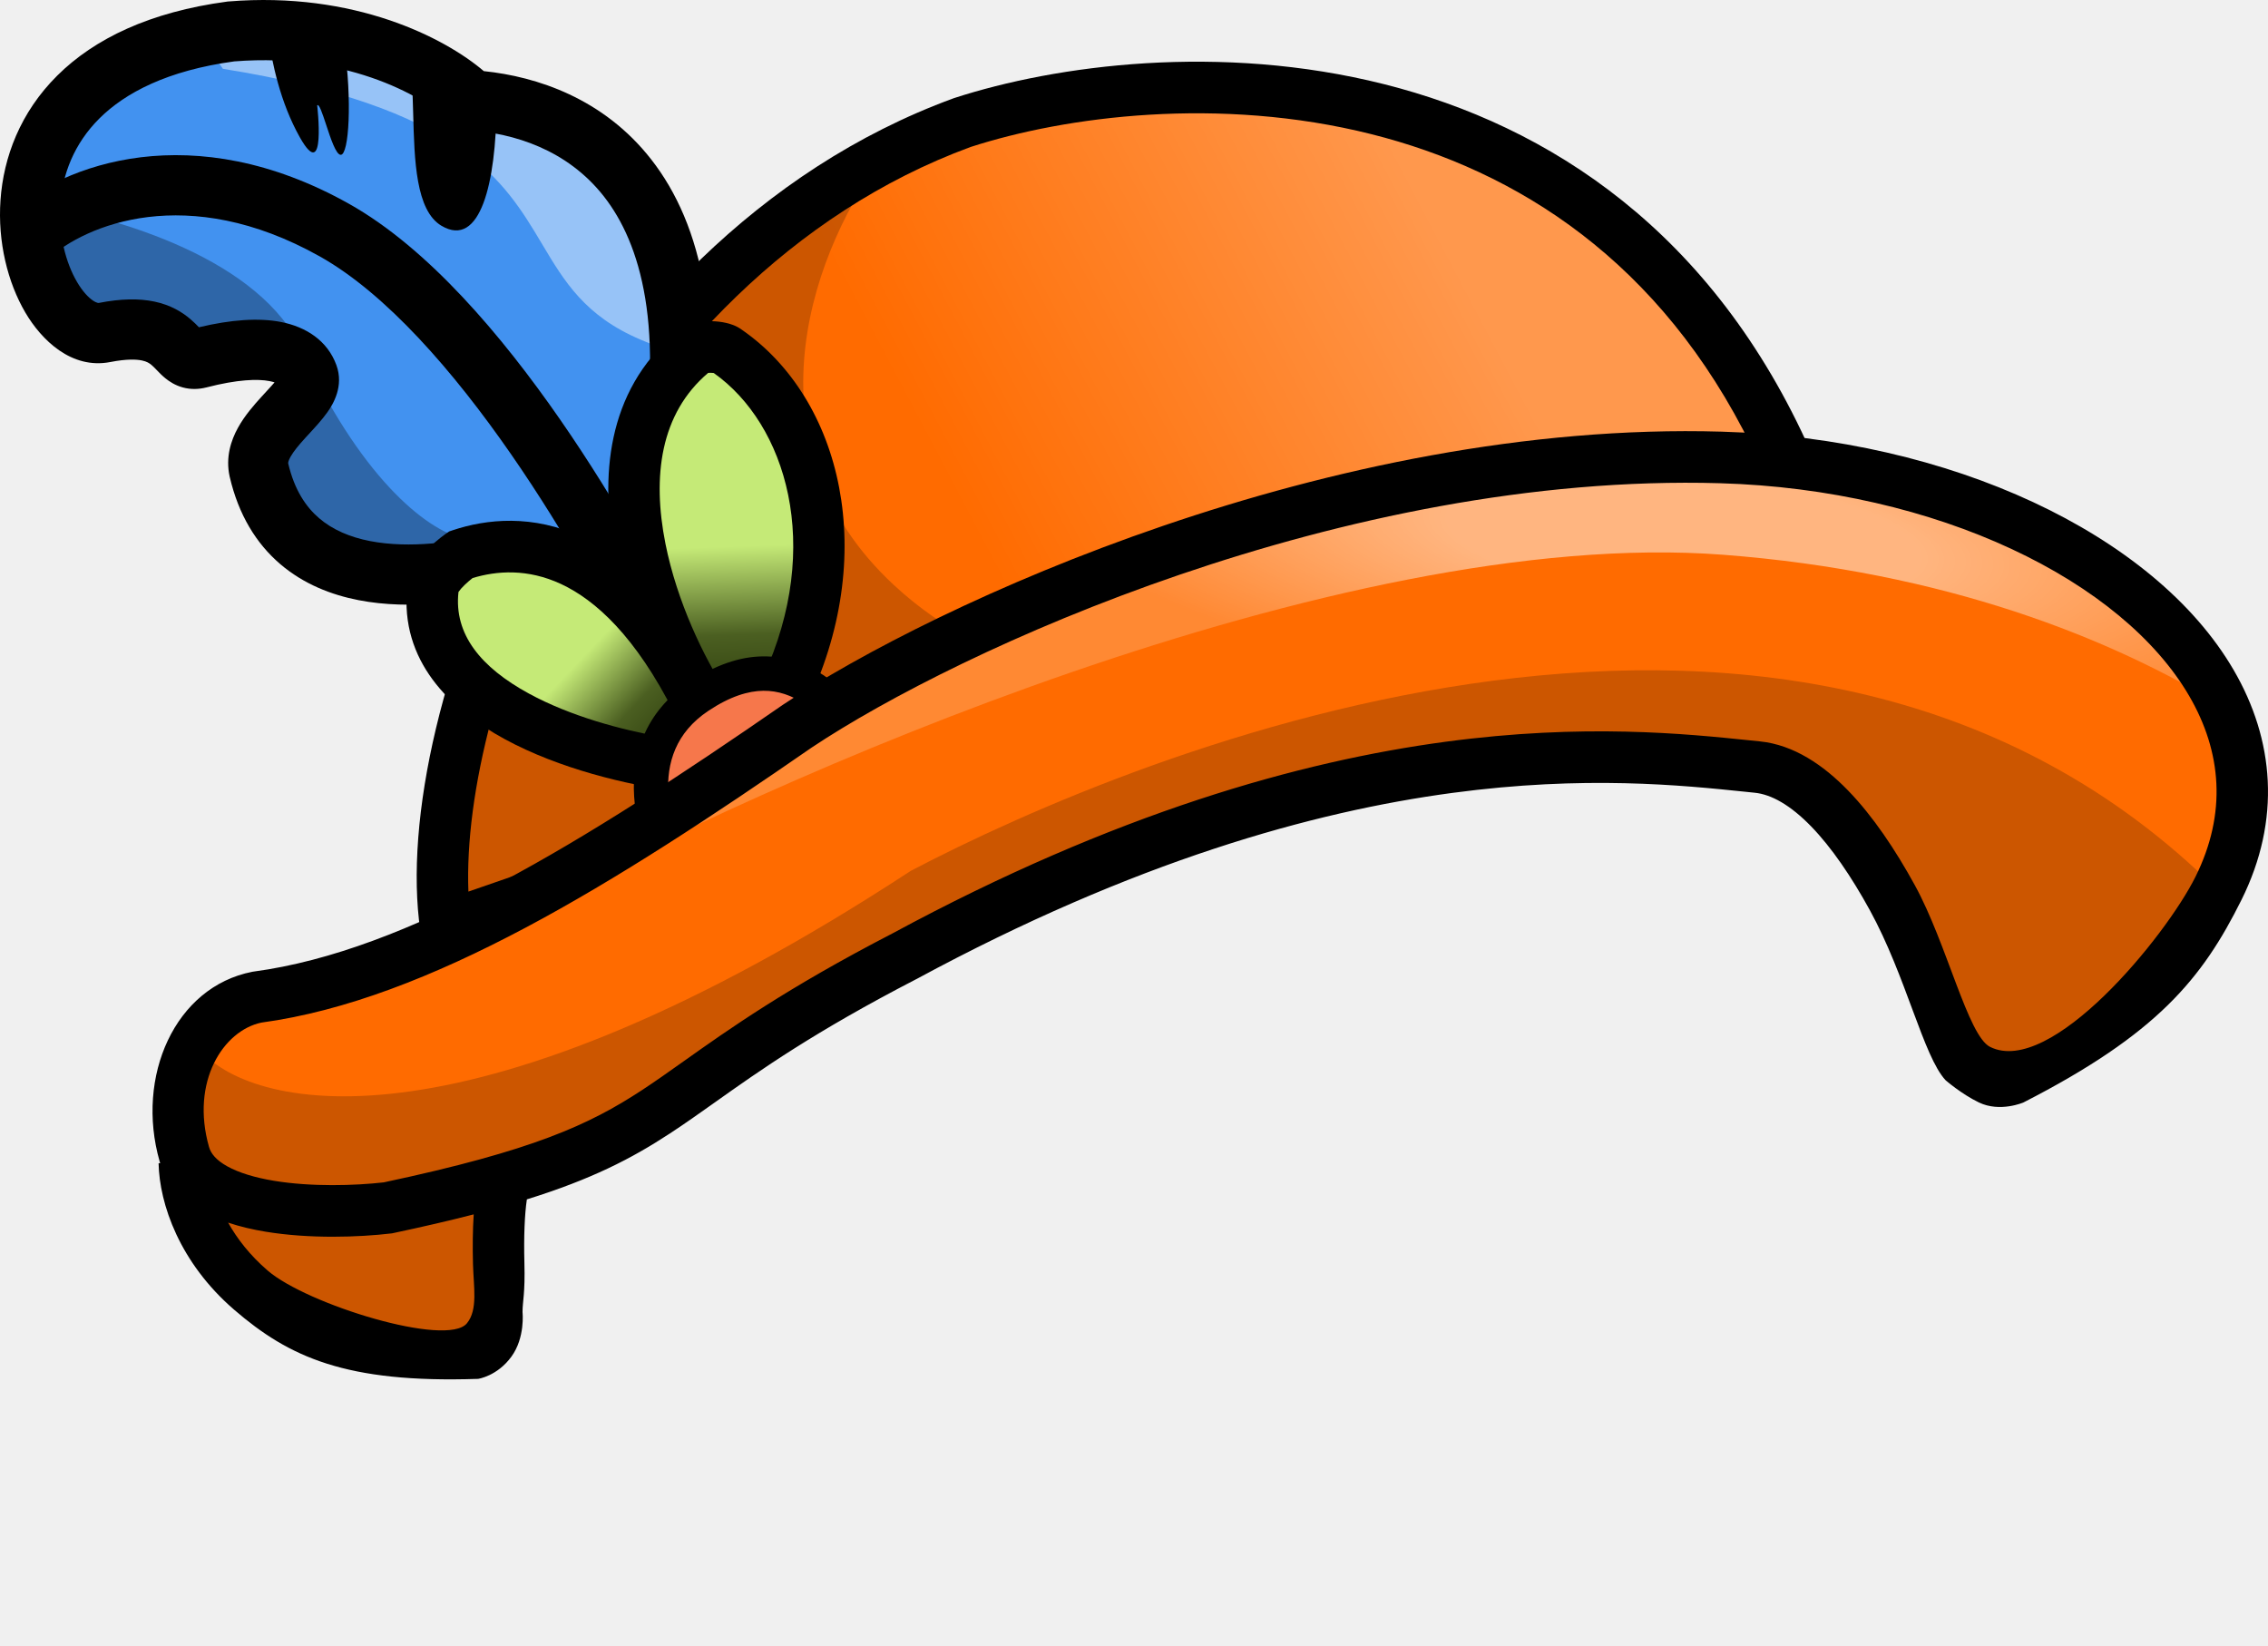
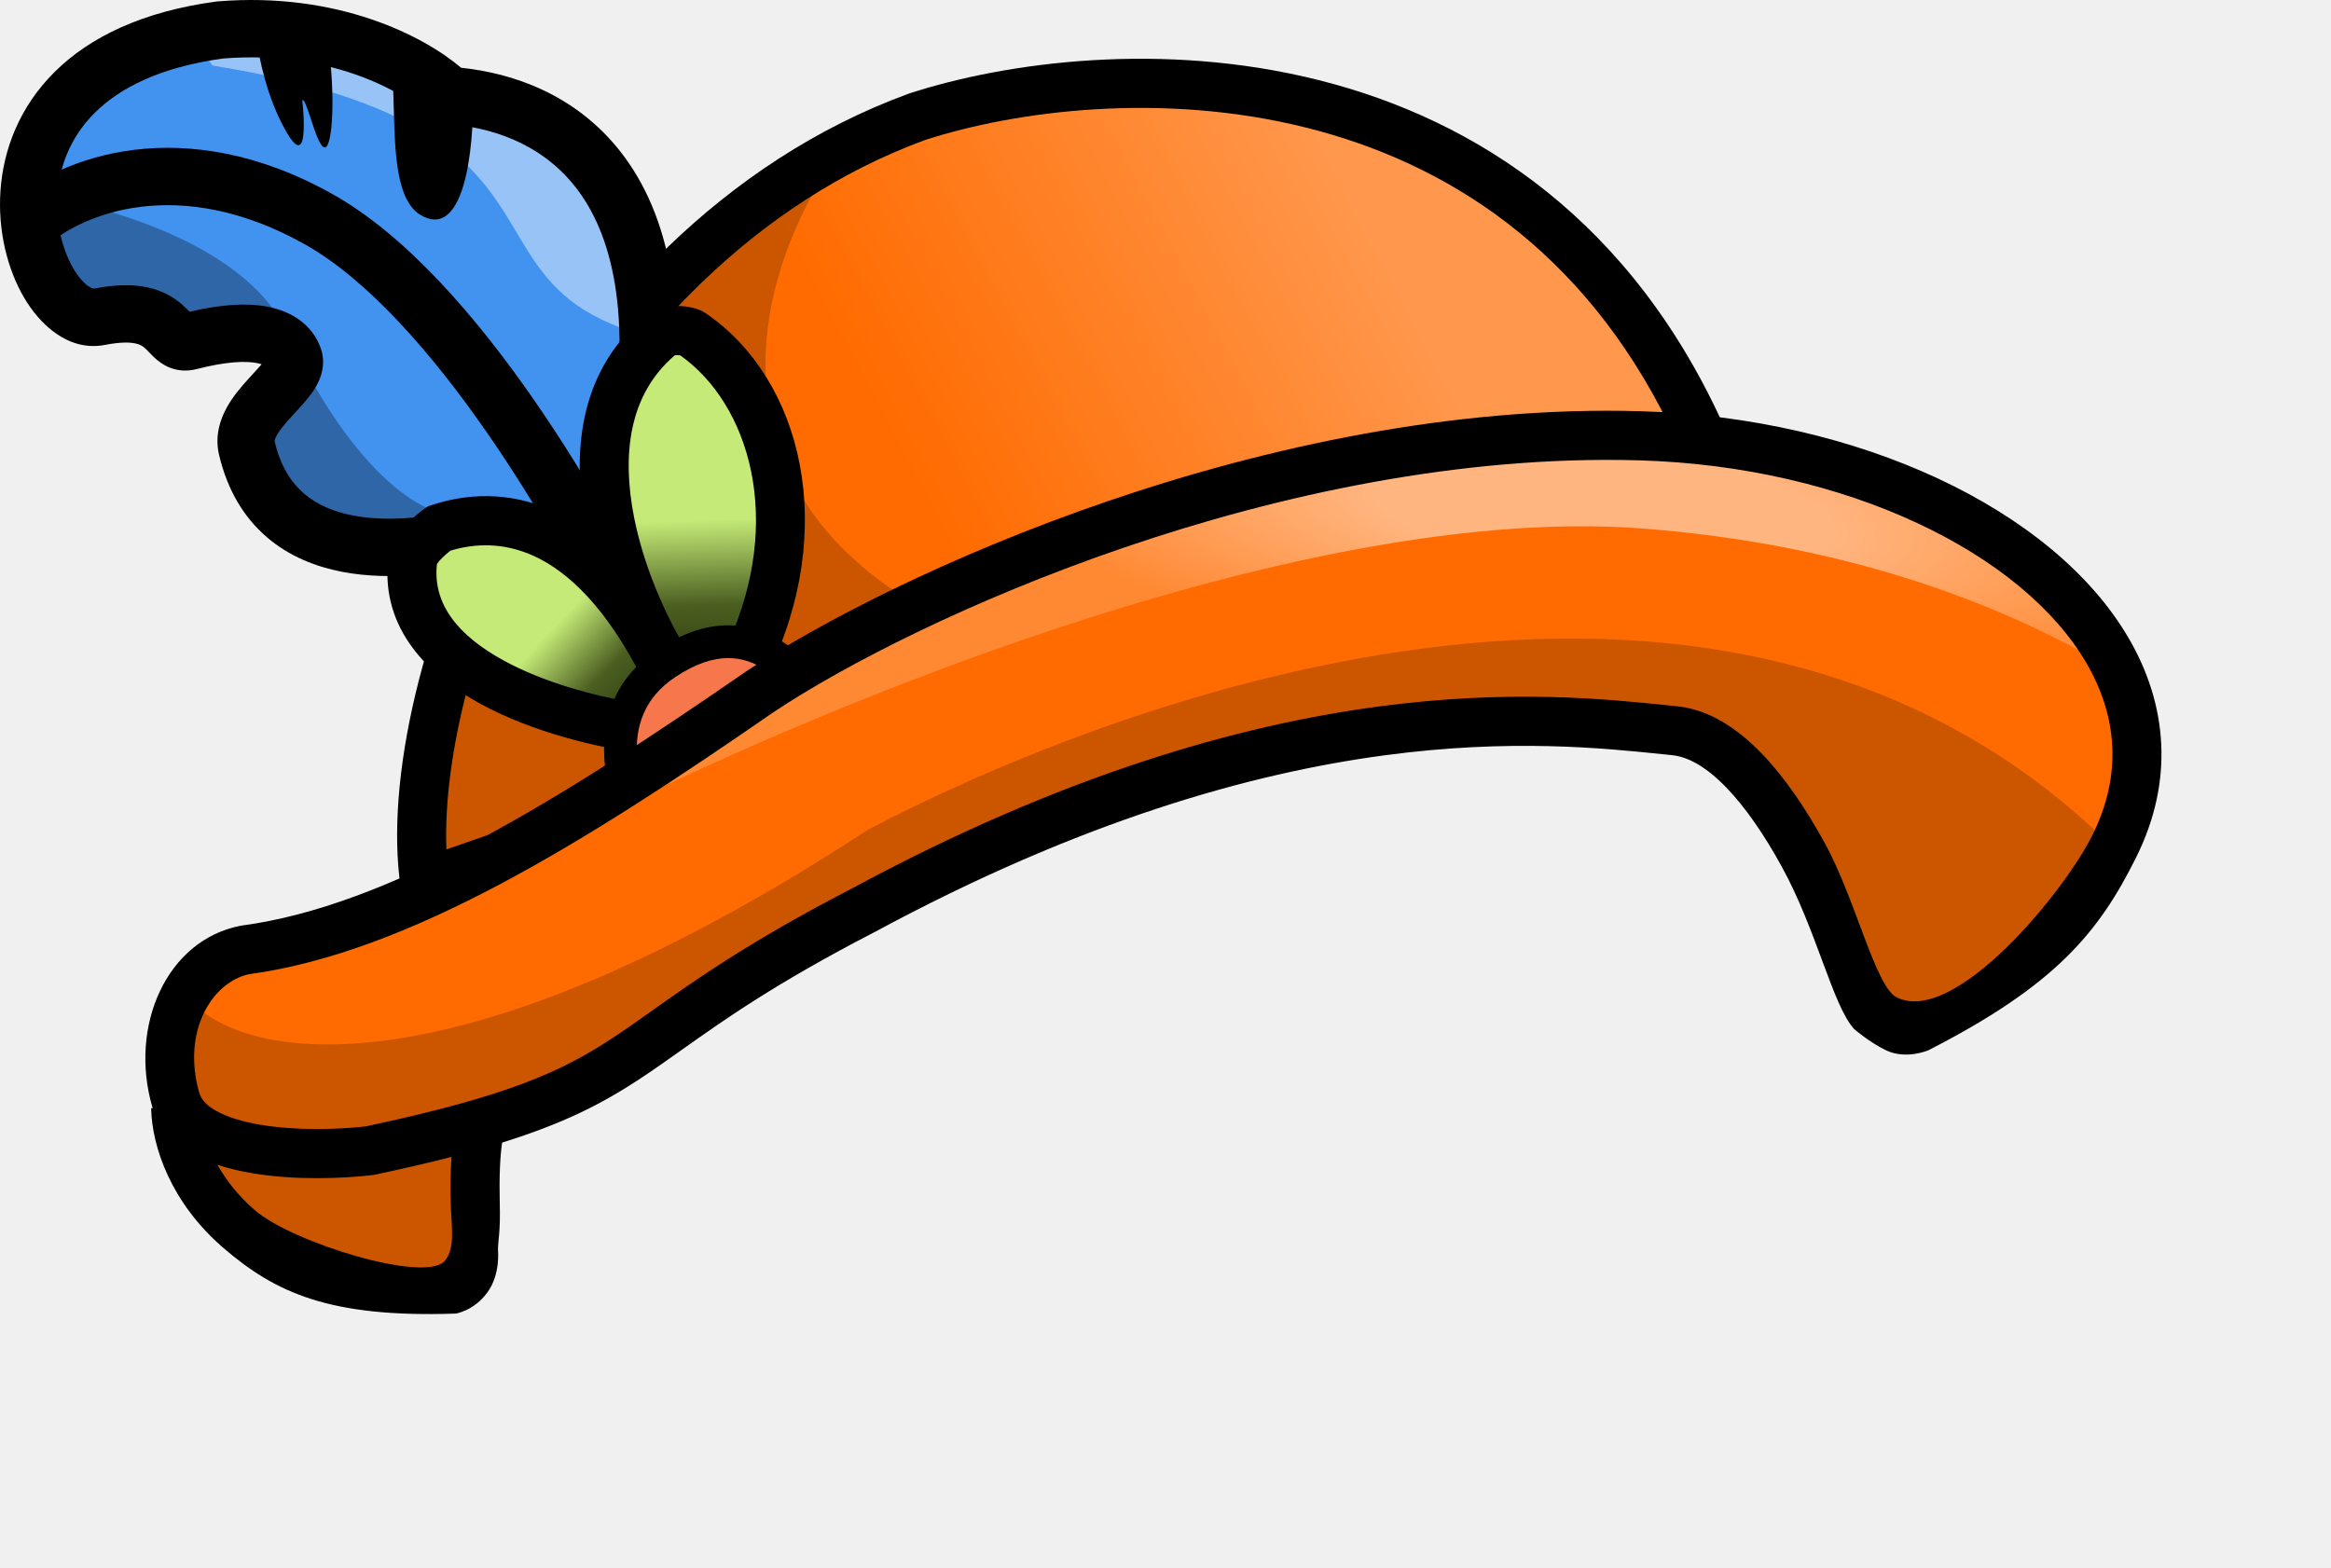
- <svg xmlns="http://www.w3.org/2000/svg" width="102" height="74" viewBox="0 0 102 74" fill="none">
+ <svg xmlns="http://www.w3.org/2000/svg" width="110" height="74" viewBox="0 0 110 74" fill="none">
  <path d="M43.276 5.511C26.39 11.698 18.698 32.485 20.047 41.67L80.383 20.787C71.901 1.682 52.111 2.643 43.276 5.511Z" fill="#FF6B00" />
  <path d="M43.276 5.511C26.39 11.698 18.698 32.485 20.047 41.67L80.383 20.787C71.901 1.682 52.111 2.643 43.276 5.511Z" fill="url(#paint0_linear_23_556)" fill-opacity="0.3" />
  <path fill-rule="evenodd" clip-rule="evenodd" d="M39.619 7.145C25.283 14.762 18.8 33.176 20.047 41.67L48.565 31.799L51.938 30.289C52.201 30.224 52.371 30.146 52.432 30.068L51.938 30.289C50.252 30.704 44.777 30.563 40.191 26.297C33.604 20.17 36.227 11.847 39.619 7.145Z" fill="black" fill-opacity="0.2" />
  <path fill-rule="evenodd" clip-rule="evenodd" d="M43.653 6.608C35.562 9.58 29.612 16.073 25.839 23.021C22.437 29.288 20.896 35.752 21.066 40.09L78.791 20.11C74.672 11.707 68.201 7.675 61.681 6.034C54.829 4.31 47.908 5.231 43.653 6.608ZM62.243 3.784C69.658 5.649 77.037 10.398 81.44 20.314L81.953 21.471L19.107 43.223L18.903 41.839C18.18 36.911 19.872 29.16 23.808 21.911C27.762 14.63 34.094 7.64 42.879 4.421L42.899 4.414L42.92 4.407C47.501 2.92 54.882 1.931 62.243 3.784Z" fill="black" />
  <path d="M8.193 50.951C7.884 59.304 17.767 61.135 22.746 61.006C21.667 58.453 22.297 54.399 22.746 52.691C22.746 52.691 18.037 53.068 14.843 52.691C11.639 52.313 8.193 50.951 8.193 50.951Z" fill="black" fill-opacity="0.2" />
  <path d="M21.204 4.641C28.144 4.795 30.521 11.989 30.842 15.566L29.3 23.687L26.602 25.331C21.975 26.587 12.819 25.524 11.855 22.237C10.891 18.95 14.65 18.369 14.265 16.726C13.879 15.082 8.771 16.532 8.578 16.146C8.257 15.598 7.441 14.56 6.747 14.792C1.349 16.436 0.385 8.991 1.638 6.961C7.73 -1.547 17.22 1.869 21.204 4.641Z" fill="#4292F0" />
  <path fill-rule="evenodd" clip-rule="evenodd" d="M24.38 10.975C25.381 12.654 26.309 14.212 28.819 15.276C29.707 15.652 30.329 15.906 30.75 16.052L30.843 15.566C30.521 11.989 28.144 4.795 21.204 4.641C18.694 2.894 13.998 0.892 9.343 1.778C9.43 2.125 9.65 2.559 10.024 3.094C20.706 4.808 22.651 8.074 24.38 10.975Z" fill="white" fill-opacity="0.45" />
  <path fill-rule="evenodd" clip-rule="evenodd" d="M20.553 25.797C21.424 24.92 21.874 24.267 21.3 24.267C19.794 24.267 16.901 22.223 14.272 17.157C14.176 17.626 13.746 18.022 13.265 18.467C12.366 19.297 11.285 20.294 11.855 22.237C12.478 24.361 16.521 25.556 20.553 25.797ZM13.78 16.166C13.716 16.032 13.653 15.896 13.59 15.759C11.725 11.695 5.483 9.769 1.152 9.074C1.074 11.963 2.605 16.054 6.747 14.792C7.441 14.56 8.257 15.598 8.578 16.146C8.642 16.273 9.241 16.201 10.028 16.106C11.257 15.957 12.946 15.753 13.78 16.166Z" fill="black" fill-opacity="0.3" />
  <path fill-rule="evenodd" clip-rule="evenodd" d="M14.377 11.527C8.417 8.186 3.835 10.116 2.166 11.637L0.352 9.633C2.856 7.351 8.696 5.24 15.694 9.163C19.255 11.159 22.581 15.102 25.191 18.865C27.83 22.67 29.864 26.48 30.802 28.412L28.376 29.597C27.483 27.758 25.517 24.075 22.976 20.412C20.405 16.706 17.37 13.204 14.377 11.527Z" fill="black" />
  <path fill-rule="evenodd" clip-rule="evenodd" d="M10.536 2.76C7.521 3.169 5.629 4.176 4.476 5.32C3.322 6.466 2.809 7.845 2.715 9.183C2.619 10.545 2.961 11.821 3.464 12.678C3.715 13.107 3.974 13.374 4.177 13.512C4.274 13.578 4.345 13.605 4.385 13.615C4.422 13.625 4.439 13.622 4.449 13.62C5.435 13.428 6.252 13.414 6.949 13.561C7.673 13.715 8.185 14.026 8.568 14.353C8.724 14.486 8.855 14.619 8.947 14.715C10.389 14.372 11.629 14.282 12.638 14.478C13.763 14.697 14.73 15.317 15.13 16.42C15.473 17.365 14.982 18.17 14.727 18.532C14.491 18.867 14.162 19.223 13.9 19.506C13.847 19.564 13.796 19.619 13.749 19.67C13.425 20.025 13.199 20.3 13.063 20.544C12.956 20.738 12.959 20.818 12.962 20.838C13.24 22.026 13.755 22.789 14.352 23.301C14.965 23.826 15.745 24.154 16.638 24.328C18.461 24.683 20.499 24.351 21.762 24.069C22.515 23.901 23.336 23.943 24.097 24.063C24.874 24.185 25.679 24.404 26.441 24.657C27.104 24.878 27.755 25.131 28.351 25.387C28.403 24.313 28.512 22.976 28.719 21.525L28.722 21.501L28.727 21.476C29.942 14.725 28.811 10.944 27.162 8.836C25.506 6.719 23.093 5.989 21.1 5.858L20.593 5.825L20.233 5.465C19.293 4.521 15.826 2.341 10.536 2.76ZM21.759 3.198C19.994 1.692 15.929 -0.395 10.284 0.065L10.249 0.067L10.214 0.072C6.744 0.536 4.248 1.738 2.578 3.396C0.904 5.057 0.157 7.08 0.023 8.992C-0.11 10.881 0.349 12.705 1.138 14.051C1.86 15.282 3.211 16.62 4.964 16.278C5.712 16.132 6.148 16.158 6.391 16.21C6.607 16.256 6.721 16.331 6.82 16.416C6.884 16.47 6.944 16.531 7.041 16.631C7.047 16.637 7.053 16.644 7.06 16.651C7.141 16.736 7.278 16.879 7.431 17.004C7.611 17.151 7.872 17.326 8.222 17.421C8.583 17.52 8.94 17.506 9.274 17.422L9.279 17.421L9.284 17.42C10.685 17.057 11.595 17.033 12.123 17.136C12.214 17.154 12.287 17.174 12.347 17.194C12.248 17.31 12.127 17.441 11.977 17.604C11.911 17.676 11.838 17.755 11.759 17.842C11.432 18.2 11.008 18.68 10.704 19.23C10.39 19.798 10.136 20.56 10.328 21.43L10.33 21.437L10.332 21.444C10.729 23.151 11.526 24.44 12.599 25.36C13.658 26.267 14.908 26.748 16.123 26.985C18.516 27.452 21.008 27.011 22.348 26.712C22.635 26.648 23.078 26.643 23.679 26.738C24.264 26.83 24.919 27.003 25.592 27.227C26.939 27.675 28.25 28.289 29.029 28.709L31.112 29.834L31.017 27.464C30.989 26.744 31.016 24.549 31.387 21.932C32.671 14.776 31.585 10.105 29.285 7.165C27.138 4.419 24.135 3.443 21.759 3.198ZM12.593 17.343C12.594 17.344 12.594 17.345 12.594 17.345L12.594 17.344C12.594 17.344 12.594 17.343 12.593 17.343ZM12.579 16.882C12.585 16.866 12.59 16.858 12.591 16.858C12.592 16.857 12.589 16.865 12.579 16.882Z" fill="black" />
  <path fill-rule="evenodd" clip-rule="evenodd" d="M22.333 4.732C22.306 8.202 21.607 11.19 19.855 10.152C18.695 9.464 18.637 7.209 18.582 5.105C18.564 4.405 18.546 3.722 18.489 3.118C19.544 3.595 20.468 4.129 21.204 4.641C21.595 4.649 21.971 4.68 22.333 4.732ZM12.046 1.566C12.239 2.802 12.584 4.578 13.493 6.188C14.682 8.291 14.265 4.737 14.265 4.737C14.351 4.651 14.496 5.09 14.665 5.601C14.871 6.228 15.113 6.961 15.325 6.961C15.697 6.961 15.839 4.481 15.485 2.059C14.39 1.779 13.231 1.596 12.046 1.566Z" fill="black" />
  <path d="M31.132 15.856C25.831 20.303 29.814 29.359 32.288 32.582L35.18 31.325C38.36 24.847 36.625 18.466 32.674 15.759C32.481 15.598 31.517 15.469 31.132 15.856Z" fill="url(#paint1_linear_23_556)" />
  <path fill-rule="evenodd" clip-rule="evenodd" d="M31.847 16.768C29.696 18.593 29.324 21.419 29.928 24.45C30.445 27.043 31.641 29.545 32.689 31.143L34.322 30.433C37.034 24.541 35.35 19.069 32.103 16.774C32.092 16.772 32.08 16.771 32.067 16.769C32.033 16.765 31.997 16.762 31.96 16.762C31.923 16.762 31.89 16.763 31.862 16.766C31.857 16.767 31.852 16.767 31.847 16.768ZM33.351 14.818C33.095 14.629 32.806 14.554 32.667 14.522C32.459 14.473 32.225 14.445 31.99 14.442C31.612 14.437 30.893 14.493 30.359 14.992C27.262 17.614 26.984 21.515 27.66 24.905C28.341 28.318 30.036 31.55 31.372 33.289L31.921 34.005L36.029 32.22L36.217 31.837C39.585 24.979 37.866 17.932 33.351 14.818Z" fill="black" />
  <path d="M19.469 26.491C18.891 31.712 26.439 33.873 30.457 34.419L31.612 32.054C27.837 24.158 23.325 24.074 20.722 24.944C20.722 24.944 19.469 25.814 19.469 26.491Z" fill="url(#paint2_linear_23_556)" />
  <path fill-rule="evenodd" clip-rule="evenodd" d="M20.597 26.659C20.597 26.659 20.598 26.657 20.601 26.651C20.599 26.656 20.597 26.659 20.597 26.659ZM20.619 26.621C20.621 26.616 20.624 26.612 20.628 26.607C20.681 26.527 20.773 26.42 20.898 26.3C21.018 26.184 21.142 26.08 21.239 26.004C21.245 26 21.251 25.995 21.256 25.991C22.334 25.664 23.728 25.557 25.239 26.263C26.772 26.979 28.583 28.604 30.323 32.055L29.793 33.142C27.952 32.822 25.649 32.2 23.791 31.188C21.617 30.005 20.41 28.515 20.619 26.621ZM20.722 24.944L20.064 23.99L20.2 23.896L20.357 23.843C21.861 23.34 23.957 23.105 26.216 24.16C28.461 25.209 30.695 27.452 32.655 31.552L32.897 32.059L31.129 35.681L30.302 35.568C28.22 35.286 25.175 34.582 22.688 33.228C20.241 31.895 17.974 29.709 18.315 26.412C18.336 25.942 18.544 25.559 18.703 25.32C18.885 25.047 19.106 24.809 19.294 24.627C19.488 24.441 19.676 24.285 19.814 24.176C19.884 24.122 19.943 24.077 19.986 24.046C20.008 24.03 20.025 24.017 20.039 24.008C20.045 24.003 20.051 23.999 20.055 23.996L20.06 23.992L20.062 23.991L20.064 23.99C20.064 23.99 20.064 23.99 20.722 24.944Z" fill="black" />
  <path d="M31.421 31.325C27.951 33.645 29.429 37.964 30.746 39.929C34.409 38.866 41.367 36.294 39.902 34.515C38.071 32.292 35.758 28.424 31.421 31.325Z" fill="#F6774B" />
  <path fill-rule="evenodd" clip-rule="evenodd" d="M34.328 31.06C33.655 31.069 32.84 31.305 31.849 31.968C30.391 32.943 29.971 34.308 30.058 35.712C30.133 36.922 30.591 38.13 31.093 39.02C32.853 38.483 35.143 37.671 36.906 36.797C37.898 36.306 38.648 35.83 39.058 35.417C39.263 35.21 39.319 35.082 39.329 35.038C39.326 35.031 39.319 35.021 39.308 35.008C39.101 34.756 38.907 34.51 38.713 34.263C38.434 33.908 38.154 33.552 37.831 33.176C37.308 32.569 36.767 32.03 36.18 31.646C35.603 31.269 34.998 31.052 34.328 31.06ZM39.334 35.046C39.334 35.046 39.334 35.046 39.333 35.045C39.334 35.046 39.334 35.046 39.334 35.046ZM39.97 33.363C40.16 33.604 40.339 33.831 40.497 34.023C40.825 34.421 40.946 34.902 40.83 35.393C40.726 35.835 40.449 36.207 40.152 36.508C39.554 37.11 38.611 37.677 37.589 38.184C35.516 39.211 32.812 40.135 30.96 40.672L30.42 40.829L30.106 40.361C29.392 39.295 28.63 37.594 28.519 35.808C28.405 33.982 28.981 32.027 30.993 30.681C32.17 29.894 33.271 29.526 34.309 29.514C35.35 29.501 36.251 29.846 37.022 30.351C37.785 30.849 38.437 31.513 38.998 32.165C39.328 32.549 39.664 32.975 39.97 33.363Z" fill="black" />
  <path d="M35.854 32.582C26.91 38.769 18.794 43.797 11.566 44.764C8.963 45.272 7.325 48.437 8.289 51.821C9.06 54.528 12.831 61.384 20.24 60.813C26.505 60.329 21.015 55.769 23.325 52.788C32.192 50.564 33.631 46.567 40.673 42.926C60.528 32.195 73.347 33.839 79.034 34.419C83.583 34.883 87.419 44.602 88.768 49.404C112.382 37.319 97.443 21.077 77.395 20.497C60.152 19.997 42.569 28.102 35.854 32.582Z" fill="#FF6B00" />
  <path fill-rule="evenodd" clip-rule="evenodd" d="M99.707 40.001C81.002 21.422 51.167 33.811 40.963 39.156C21.223 52.073 11.469 49.952 9.06 47.277C9.713 46.871 10.494 46.308 8.58 47.187C7.974 48.438 7.81 50.042 8.289 51.724C8.334 51.885 8.381 52.061 8.432 52.25C9.236 55.262 10.941 61.654 22.457 61.199L22.65 52.788C26.533 52.139 31.256 48.986 35.332 46.265C37.325 44.934 39.164 43.707 40.673 42.926C60.046 32.455 72.721 33.766 78.607 34.375C78.753 34.39 78.896 34.404 79.034 34.419C83.583 34.883 87.419 44.602 88.768 49.404C94.593 46.423 98.071 43.19 99.707 40.001Z" fill="black" fill-opacity="0.2" />
  <path fill-rule="evenodd" clip-rule="evenodd" d="M23.806 40.896C34.505 35.031 60.22 23.629 77.492 24.944C87.47 25.703 94.969 28.694 100.056 31.824C97.367 25.591 88.111 20.806 77.395 20.497C60.152 19.997 42.569 28.102 35.854 32.582C32.421 34.956 29.11 37.16 25.925 39.03C25.106 39.729 24.395 40.357 23.806 40.896Z" fill="url(#paint3_radial_23_556)" />
  <path fill-rule="evenodd" clip-rule="evenodd" d="M36.503 33.614C27.619 39.759 19.294 44.958 11.757 45.98C10.047 46.337 8.562 48.63 9.401 51.574C9.482 51.86 9.709 52.158 10.221 52.443C10.742 52.732 11.462 52.951 12.32 53.093C14.009 53.372 15.961 53.312 17.259 53.164C23.982 51.736 26.499 50.57 28.861 49.024C29.467 48.627 30.079 48.193 30.753 47.715C32.784 46.274 35.385 44.428 40.134 41.972C50.175 36.546 58.474 34.23 65.013 33.352C71.237 32.518 75.833 32.993 78.72 33.292C78.868 33.307 79.012 33.322 79.151 33.336C80.675 33.492 82.005 34.402 83.113 35.543C84.233 36.698 85.24 38.205 86.114 39.797C87.564 42.436 88.5 46.572 89.5 47.072C92.22 48.432 97.391 42.132 98.738 39.424C100.159 36.567 99.917 33.8 98.456 31.293C96.967 28.737 94.176 26.411 90.463 24.683C86.765 22.96 82.228 21.869 77.362 21.728C60.438 21.238 43.096 29.219 36.503 33.614ZM35.214 31.687C42.056 27.122 59.873 18.901 77.429 19.409C82.586 19.558 87.435 20.714 91.438 22.578C95.427 24.436 98.654 27.034 100.453 30.122C102.281 33.259 102.6 36.855 100.808 40.46C99.046 44.002 97.016 46.493 91 49.572C91 49.572 89.948 50.028 89 49.572C88.213 49.193 87.5 48.572 87.5 48.572C86.5 47.5 85.73 43.906 84.088 40.916C83.266 39.42 82.376 38.11 81.456 37.161C80.522 36.2 79.667 35.721 78.917 35.645C78.78 35.63 78.639 35.616 78.494 35.601C75.641 35.306 71.27 34.854 65.32 35.652C59.067 36.491 51.032 38.717 41.222 44.02L41.213 44.025L41.203 44.029C36.607 46.406 34.18 48.128 32.161 49.56C31.457 50.059 30.804 50.523 30.125 50.967C28.391 52.102 26.601 53.024 23.695 53.929C23.596 54.592 23.553 55.598 23.584 56.773C23.622 58.187 23.5 58.5 23.5 59C23.5 59 23.627 60.14 23 61C22.358 61.882 21.5 62 21.5 62C15.541 62.201 12.993 61.015 10.527 58.888C8.081 56.776 7.171 54.144 7.132 52.304L7.204 52.303C7.195 52.273 7.185 52.242 7.177 52.212C6.092 48.405 7.862 44.377 11.345 43.696L11.379 43.69L11.413 43.685C18.321 42.761 26.21 37.915 35.198 31.698L35.206 31.693L35.214 31.687ZM10.26 54.975C10.663 55.696 11.238 56.44 12.036 57.128C13.803 58.654 20.106 60.596 21 59.5C21.5 58.888 21.299 57.876 21.272 56.835C21.252 56.063 21.259 55.295 21.304 54.604C20.234 54.88 19.037 55.158 17.684 55.445L17.633 55.456L17.58 55.462C16.146 55.631 13.935 55.711 11.944 55.382C11.376 55.288 10.804 55.158 10.26 54.975Z" fill="black" />
  <defs>
    <linearGradient id="paint0_linear_23_556" x1="64.962" y1="11.312" x2="43.246" y2="22.761" gradientUnits="userSpaceOnUse">
      <stop stop-color="white" />
      <stop offset="1" stop-color="white" stop-opacity="0" />
    </linearGradient>
    <linearGradient id="paint1_linear_23_556" x1="32.671" y1="15.602" x2="33.256" y2="32.485" gradientUnits="userSpaceOnUse">
      <stop stop-color="#C5EA77" />
      <stop offset="0.531" stop-color="#C5EA77" />
      <stop offset="0.767" stop-color="#4B5F21" />
      <stop offset="1" stop-color="#273508" />
    </linearGradient>
    <linearGradient id="paint2_linear_23_556" x1="20.718" y1="24.845" x2="30.576" y2="34.195" gradientUnits="userSpaceOnUse">
      <stop stop-color="#C5EA77" />
      <stop offset="0.531" stop-color="#C5EA77" />
      <stop offset="0.767" stop-color="#4B5F21" />
      <stop offset="1" stop-color="#273508" />
    </linearGradient>
    <radialGradient id="paint3_radial_23_556" cx="0" cy="0" r="1" gradientUnits="userSpaceOnUse" gradientTransform="translate(75.7568 24.1704) rotate(5.2443) scale(29.6171 7.93185)">
      <stop offset="0.364" stop-color="white" stop-opacity="0.5" />
      <stop offset="1" stop-color="white" stop-opacity="0.2" />
    </radialGradient>
  </defs>
</svg>
